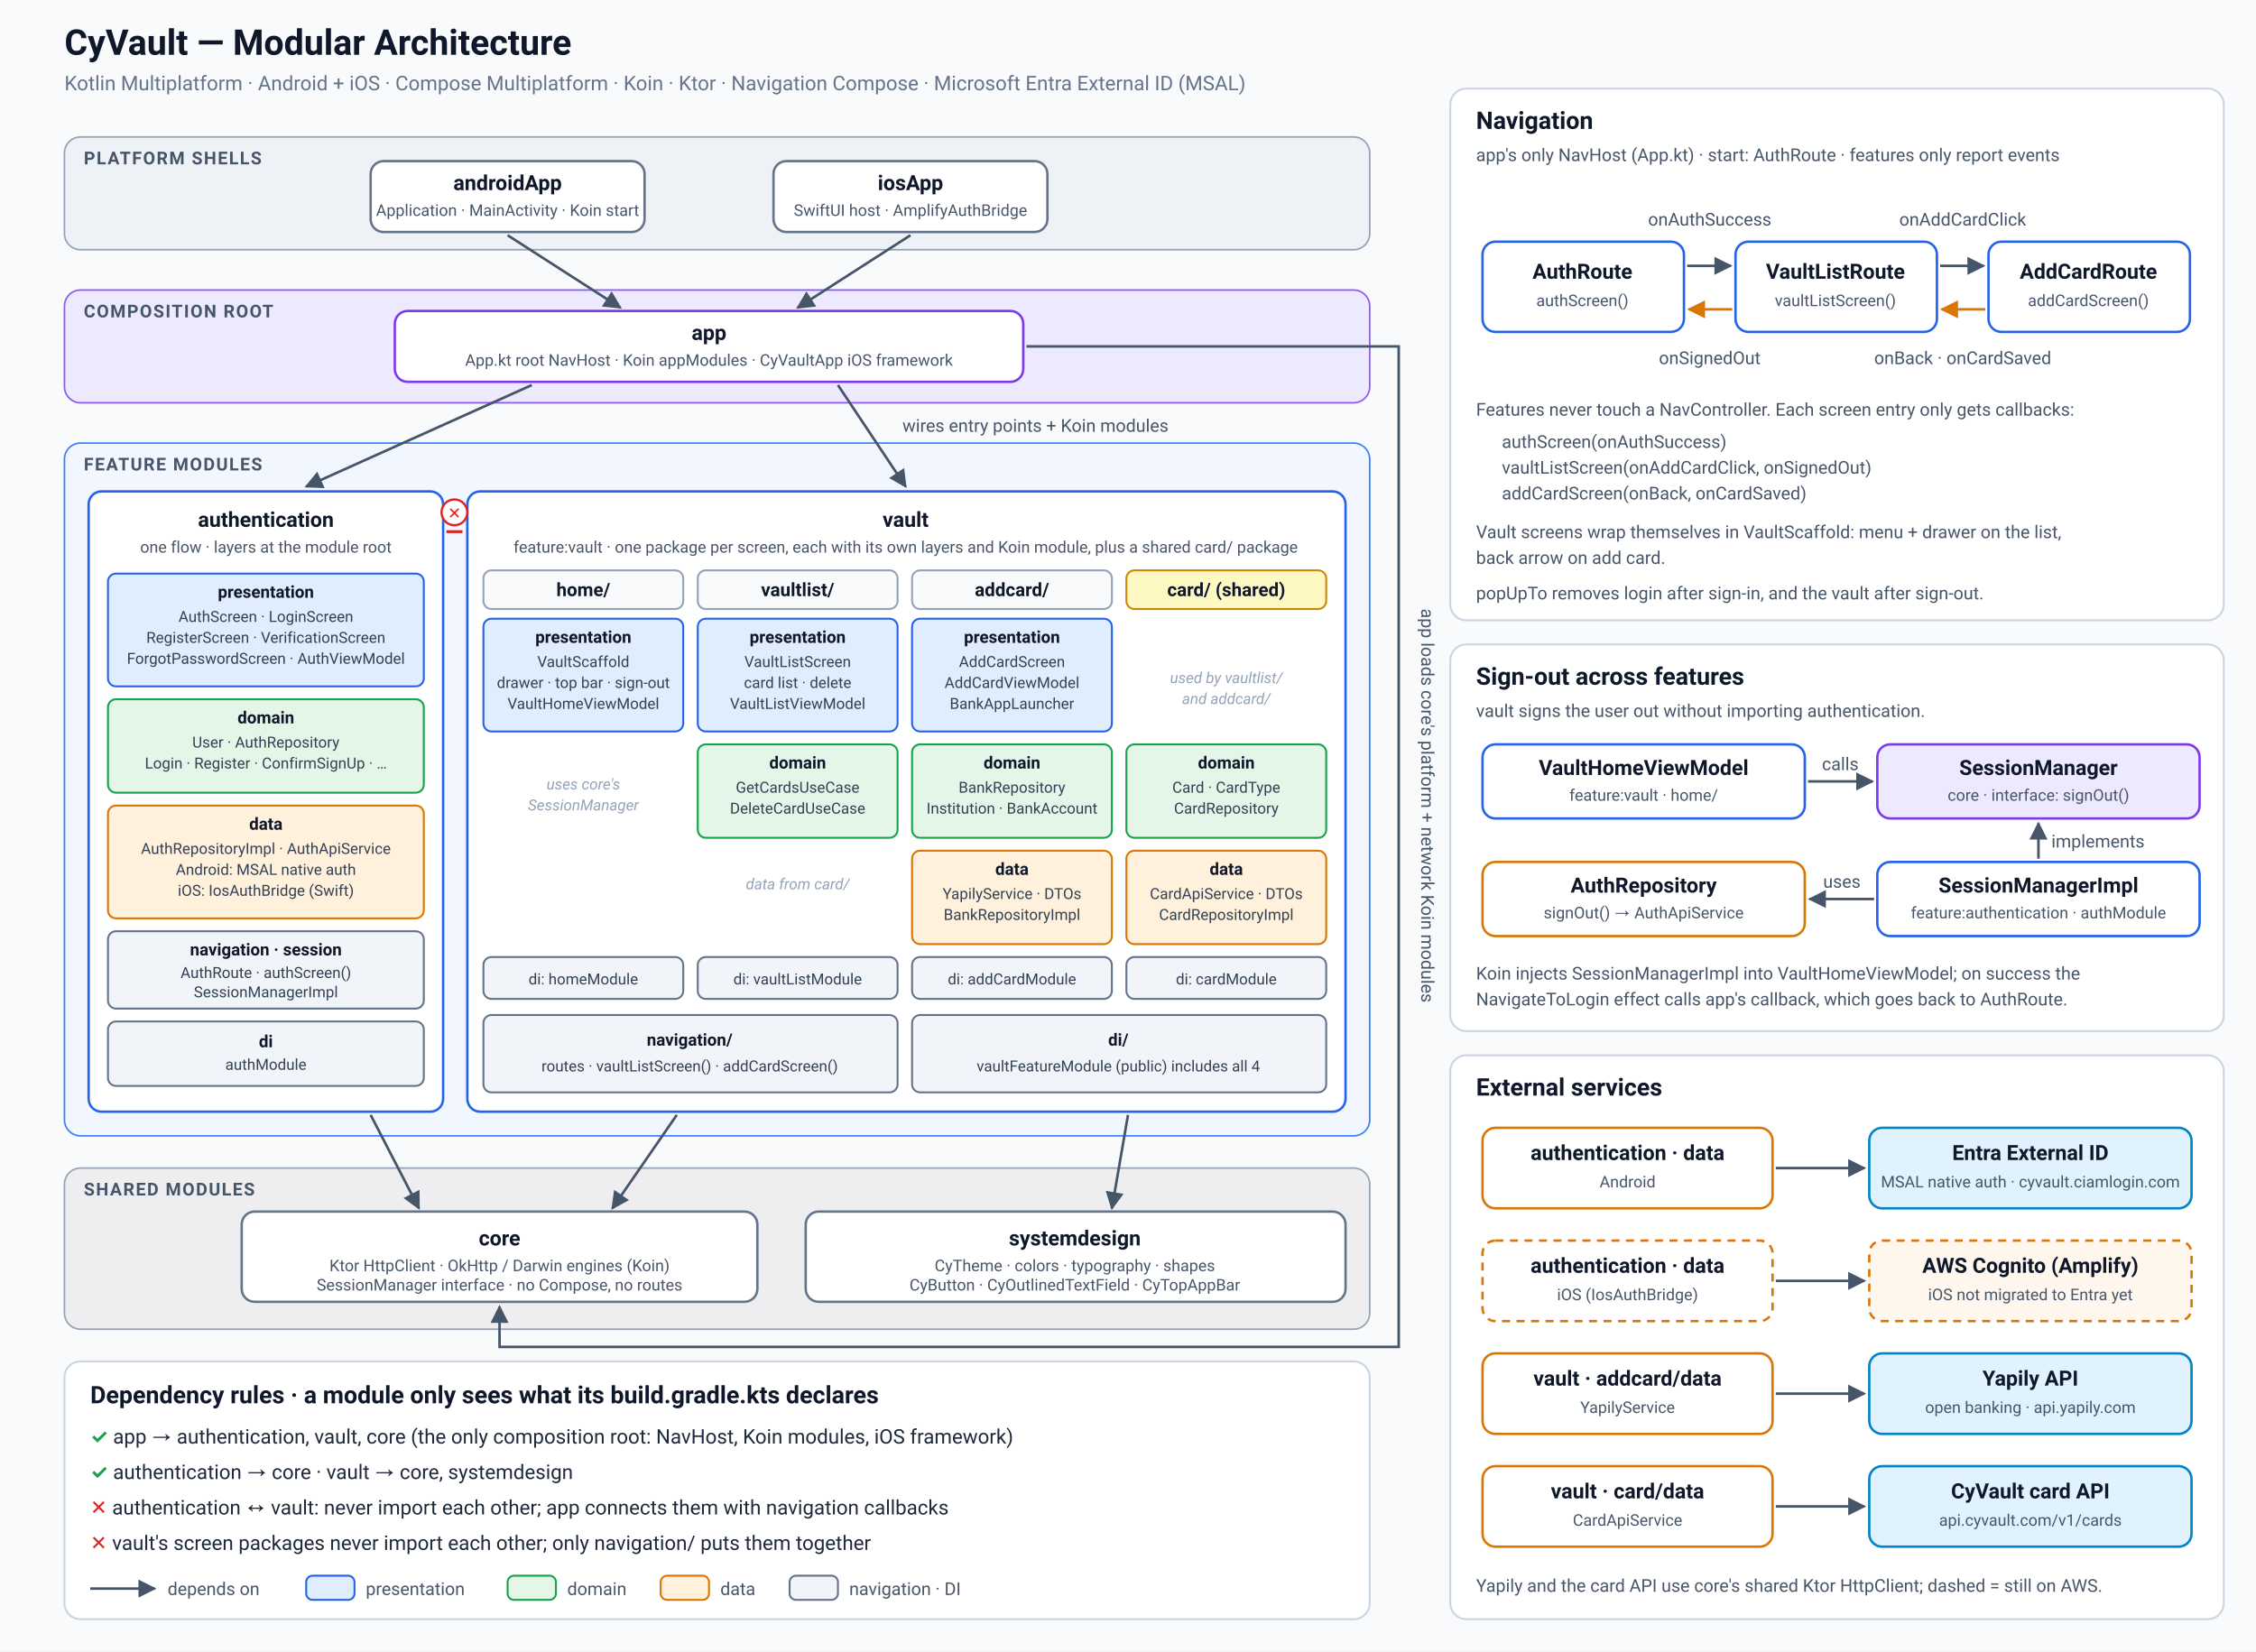
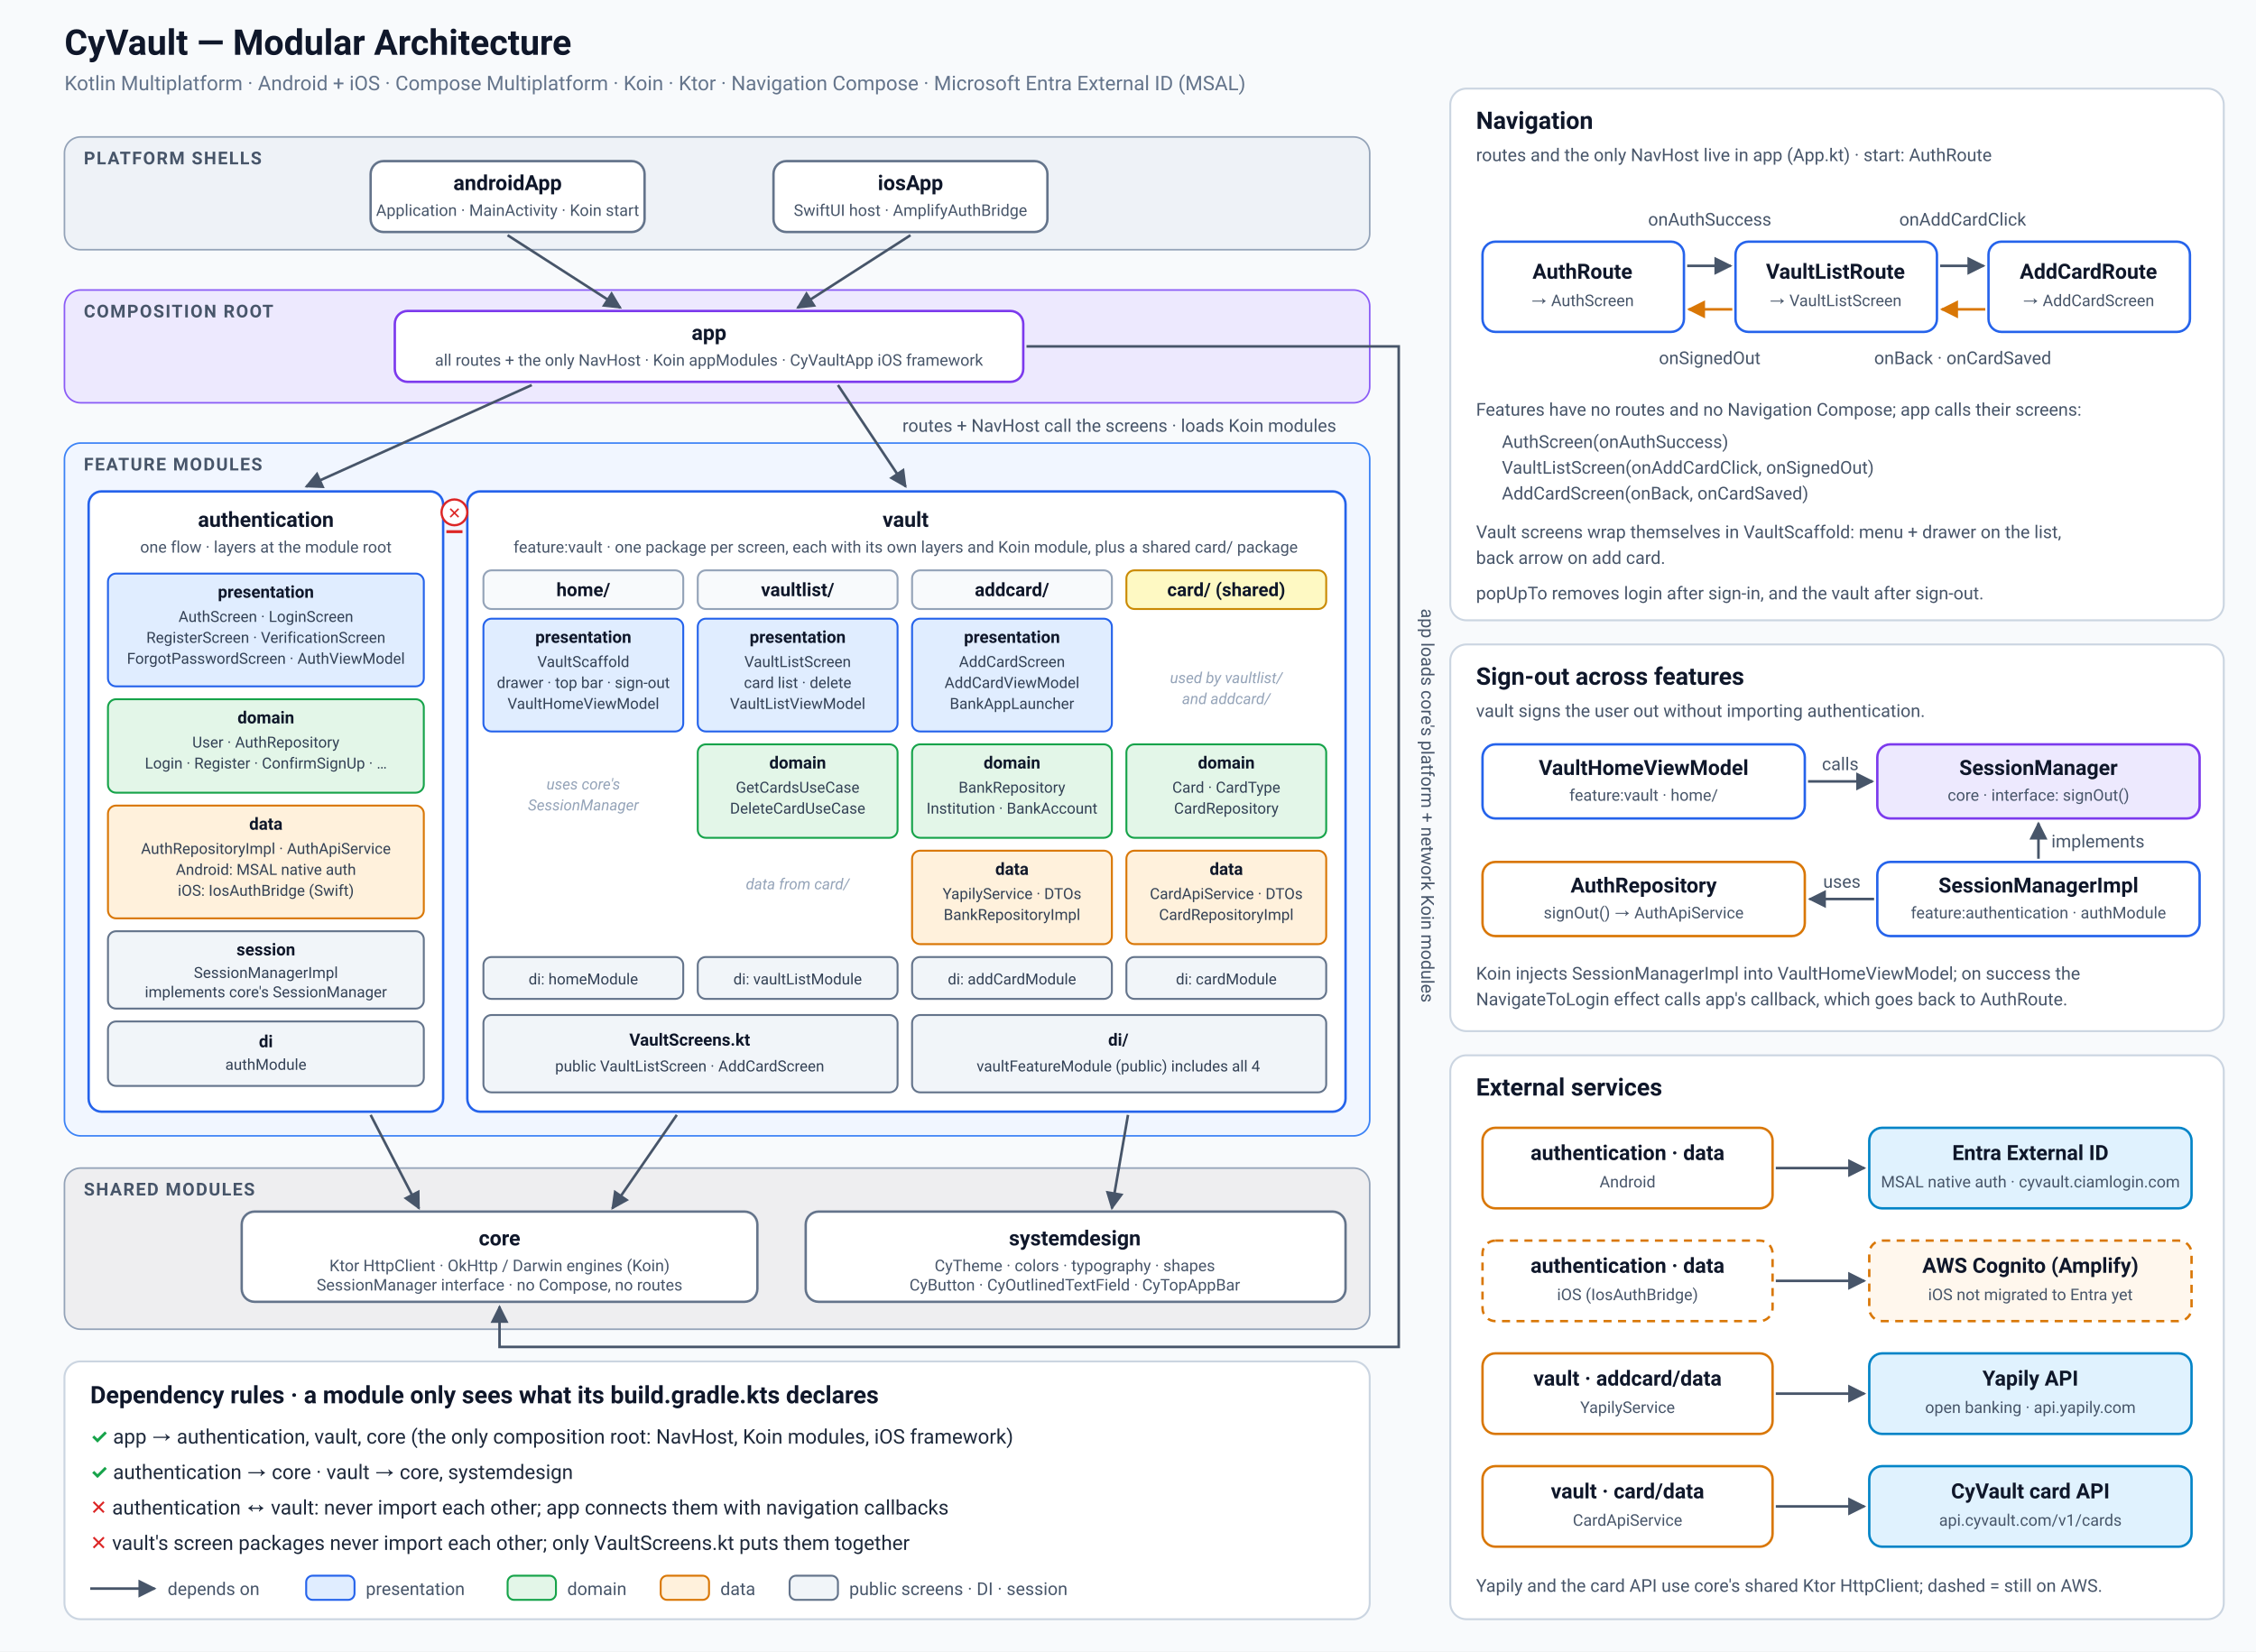
<svg xmlns="http://www.w3.org/2000/svg" viewBox="0 0 1400 1025" width="1400" height="1025" font-family="-apple-system, 'Segoe UI', Roboto, Helvetica, Arial, sans-serif">
  <defs>
    <marker id="arrow" viewBox="0 0 10 10" refX="9" refY="5" markerWidth="7" markerHeight="7" orient="auto-start-reverse">
      <path d="M0,0 L10,5 L0,10 z" fill="#475569" />
    </marker>
    <marker id="arrowOrange" viewBox="0 0 10 10" refX="9" refY="5" markerWidth="7" markerHeight="7" orient="auto-start-reverse">
      <path d="M0,0 L10,5 L0,10 z" fill="#D97706" />
    </marker>
    <marker id="arrowRed" viewBox="0 0 10 10" refX="9" refY="5" markerWidth="7" markerHeight="7" orient="auto-start-reverse">
      <path d="M0,0 L10,5 L0,10 z" fill="#DC2626" />
    </marker>
    <style>
      .t-title { font-size: 22px; font-weight: 700; fill: #0F172A; }
      .t-sub { font-size: 12.5px; fill: #64748B; }
      .t-panel { font-size: 15px; font-weight: 700; fill: #0F172A; }
      .t-band { font-size: 11px; font-weight: 700; letter-spacing: 0.8px; fill: #475569; }
      .t-box { font-size: 13px; font-weight: 700; fill: #0F172A; text-anchor: middle; }
      .t-boxsub { font-size: 10px; fill: #475569; text-anchor: middle; }
      .t-pkg { font-size: 11.5px; font-weight: 700; fill: #0F172A; text-anchor: middle; }
      .t-chip { font-size: 10.5px; font-weight: 700; fill: #0F172A; text-anchor: middle; }
      .t-chipsub { font-size: 9.5px; fill: #334155; text-anchor: middle; }
      .t-empty { font-size: 9.5px; font-style: italic; fill: #94A3B8; text-anchor: middle; }
      .t-small { font-size: 11px; fill: #475569; }
      .t-rule { font-size: 12.5px; fill: #1E293B; }
      .box { fill: #FFFFFF; stroke-width: 1.5; }
      .ui { fill: #E0EDFF; stroke: #2563EB; stroke-width: 1.2; }
      .dom { fill: #E3F6E8; stroke: #16A34A; stroke-width: 1.2; }
      .dat { fill: #FFF1DC; stroke: #D97706; stroke-width: 1.2; }
      .wire { fill: #F1F5F9; stroke: #64748B; stroke-width: 1.2; }
      .pkg { fill: #F8FAFC; stroke: #94A3B8; stroke-width: 1.2; }
      .dep { stroke: #475569; stroke-width: 1.6; fill: none; marker-end: url(#arrow); }
      .back { stroke: #D97706; stroke-width: 1.6; fill: none; marker-end: url(#arrowOrange); }
      .panel { fill: #FFFFFF; stroke: #CBD5E1; stroke-width: 1.2; }
    </style>
  </defs>
  <rect width="1400" height="1025" fill="#F8FAFC" />
  <text x="40" y="34" class="t-title">CyVault — Modular Architecture</text>
  <text x="40" y="56" class="t-sub">Kotlin Multiplatform · Android + iOS · Compose Multiplatform · Koin · Ktor · Navigation Compose · Microsoft Entra External ID (MSAL)</text>
  <rect x="40" y="85" width="810" height="70" rx="10" fill="#EEF2F7" stroke="#94A3B8" />
  <text x="52" y="102" class="t-band">PLATFORM SHELLS</text>
  <rect x="230" y="100" width="170" height="44" rx="8" class="box" stroke="#64748B" />
  <text x="315" y="118" class="t-box">androidApp</text>
  <text x="315" y="134" class="t-boxsub">Application · MainActivity · Koin start</text>
  <rect x="480" y="100" width="170" height="44" rx="8" class="box" stroke="#64748B" />
  <text x="565" y="118" class="t-box">iosApp</text>
  <text x="565" y="134" class="t-boxsub">SwiftUI host · AmplifyAuthBridge</text>
  <rect x="40" y="180" width="810" height="70" rx="10" fill="#EDE9FE" stroke="#8B5CF6" />
  <text x="52" y="197" class="t-band">COMPOSITION ROOT</text>
  <rect x="245" y="193" width="390" height="44" rx="8" class="box" stroke="#7C3AED" />
  <text x="440" y="211" class="t-box">app</text>
-   <text x="440" y="227" class="t-boxsub">App.kt root NavHost · Koin appModules · CyVaultApp iOS framework</text>
+   <text x="440" y="227" class="t-boxsub">all routes + the only NavHost · Koin appModules · CyVaultApp iOS framework</text>
  <path d="M315 146 L385 191" class="dep" />
  <path d="M565 146 L495 191" class="dep" />
  <rect x="40" y="275" width="810" height="430" rx="10" fill="#F1F6FF" stroke="#3B82F6" />
  <text x="52" y="292" class="t-band">FEATURE MODULES</text>
  <rect x="55" y="305" width="220" height="385" rx="8" class="box" stroke="#2563EB" />
  <text x="165" y="327" class="t-box">authentication</text>
  <text x="165" y="343" class="t-boxsub">one flow · layers at the module root</text>
  <rect x="67" y="356" width="196" height="70" rx="5" class="ui" />
  <text x="165" y="371" class="t-chip">presentation</text>
  <text x="165" y="386" class="t-chipsub">AuthScreen · LoginScreen</text>
  <text x="165" y="399" class="t-chipsub">RegisterScreen · VerificationScreen</text>
  <text x="165" y="412" class="t-chipsub">ForgotPasswordScreen · AuthViewModel</text>
  <rect x="67" y="434" width="196" height="58" rx="5" class="dom" />
  <text x="165" y="449" class="t-chip">domain</text>
  <text x="165" y="464" class="t-chipsub">User · AuthRepository</text>
  <text x="165" y="477" class="t-chipsub">Login · Register · ConfirmSignUp · …</text>
  <rect x="67" y="500" width="196" height="70" rx="5" class="dat" />
  <text x="165" y="515" class="t-chip">data</text>
  <text x="165" y="530" class="t-chipsub">AuthRepositoryImpl · AuthApiService</text>
  <text x="165" y="543" class="t-chipsub">Android: MSAL native auth</text>
  <text x="165" y="556" class="t-chipsub">iOS: IosAuthBridge (Swift)</text>
  <rect x="67" y="578" width="196" height="48" rx="5" class="wire" />
-   <text x="165" y="593" class="t-chip">navigation · session</text>
-   <text x="165" y="607" class="t-chipsub">AuthRoute · authScreen()</text>
-   <text x="165" y="619" class="t-chipsub">SessionManagerImpl</text>
+   <text x="165" y="593" class="t-chip">session</text>
+   <text x="165" y="607" class="t-chipsub">SessionManagerImpl</text>
+   <text x="165" y="619" class="t-chipsub">implements core's SessionManager</text>
  <rect x="67" y="634" width="196" height="40" rx="5" class="wire" />
  <text x="165" y="650" class="t-chip">di</text>
  <text x="165" y="664" class="t-chipsub">authModule</text>
  <rect x="290" y="305" width="545" height="385" rx="8" class="box" stroke="#2563EB" />
  <text x="562" y="327" class="t-box">vault</text>
  <text x="562" y="343" class="t-boxsub">feature:vault · one package per screen, each with its own layers and Koin module, plus a shared card/ package</text>
  <rect x="300" y="354" width="124" height="24" rx="5" class="pkg" />
  <text x="362" y="370" class="t-pkg">home/</text>
  <rect x="433" y="354" width="124" height="24" rx="5" class="pkg" />
  <text x="495" y="370" class="t-pkg">vaultlist/</text>
  <rect x="566" y="354" width="124" height="24" rx="5" class="pkg" />
  <text x="628" y="370" class="t-pkg">addcard/</text>
  <rect x="699" y="354" width="124" height="24" rx="5" fill="#FEF9C3" stroke="#CA8A04" stroke-width="1.2" />
  <text x="761" y="370" class="t-pkg">card/ (shared)</text>
  <rect x="300" y="384" width="124" height="70" rx="5" class="ui" />
  <text x="362" y="399" class="t-chip">presentation</text>
  <text x="362" y="414" class="t-chipsub">VaultScaffold</text>
  <text x="362" y="427" class="t-chipsub">drawer · top bar · sign-out</text>
  <text x="362" y="440" class="t-chipsub">VaultHomeViewModel</text>
  <text x="362" y="490" class="t-empty">uses core's</text>
  <text x="362" y="503" class="t-empty">SessionManager</text>
  <rect x="300" y="594" width="124" height="26" rx="5" class="wire" />
  <text x="362" y="611" class="t-chipsub">di: homeModule</text>
  <rect x="433" y="384" width="124" height="70" rx="5" class="ui" />
  <text x="495" y="399" class="t-chip">presentation</text>
  <text x="495" y="414" class="t-chipsub">VaultListScreen</text>
  <text x="495" y="427" class="t-chipsub">card list · delete</text>
  <text x="495" y="440" class="t-chipsub">VaultListViewModel</text>
  <rect x="433" y="462" width="124" height="58" rx="5" class="dom" />
  <text x="495" y="477" class="t-chip">domain</text>
  <text x="495" y="492" class="t-chipsub">GetCardsUseCase</text>
  <text x="495" y="505" class="t-chipsub">DeleteCardUseCase</text>
  <text x="495" y="552" class="t-empty">data from card/</text>
  <rect x="433" y="594" width="124" height="26" rx="5" class="wire" />
  <text x="495" y="611" class="t-chipsub">di: vaultListModule</text>
  <rect x="566" y="384" width="124" height="70" rx="5" class="ui" />
  <text x="628" y="399" class="t-chip">presentation</text>
  <text x="628" y="414" class="t-chipsub">AddCardScreen</text>
  <text x="628" y="427" class="t-chipsub">AddCardViewModel</text>
  <text x="628" y="440" class="t-chipsub">BankAppLauncher</text>
  <rect x="566" y="462" width="124" height="58" rx="5" class="dom" />
  <text x="628" y="477" class="t-chip">domain</text>
  <text x="628" y="492" class="t-chipsub">BankRepository</text>
  <text x="628" y="505" class="t-chipsub">Institution · BankAccount</text>
  <rect x="566" y="528" width="124" height="58" rx="5" class="dat" />
  <text x="628" y="543" class="t-chip">data</text>
  <text x="628" y="558" class="t-chipsub">YapilyService · DTOs</text>
  <text x="628" y="571" class="t-chipsub">BankRepositoryImpl</text>
  <rect x="566" y="594" width="124" height="26" rx="5" class="wire" />
  <text x="628" y="611" class="t-chipsub">di: addCardModule</text>
  <text x="761" y="424" class="t-empty">used by vaultlist/</text>
  <text x="761" y="437" class="t-empty">and addcard/</text>
  <rect x="699" y="462" width="124" height="58" rx="5" class="dom" />
  <text x="761" y="477" class="t-chip">domain</text>
  <text x="761" y="492" class="t-chipsub">Card · CardType</text>
  <text x="761" y="505" class="t-chipsub">CardRepository</text>
  <rect x="699" y="528" width="124" height="58" rx="5" class="dat" />
  <text x="761" y="543" class="t-chip">data</text>
  <text x="761" y="558" class="t-chipsub">CardApiService · DTOs</text>
  <text x="761" y="571" class="t-chipsub">CardRepositoryImpl</text>
  <rect x="699" y="594" width="124" height="26" rx="5" class="wire" />
  <text x="761" y="611" class="t-chipsub">di: cardModule</text>
  <rect x="300" y="630" width="257" height="48" rx="5" class="wire" />
-   <text x="428" y="649" class="t-chip">navigation/</text>
-   <text x="428" y="665" class="t-chipsub">routes · vaultListScreen() · addCardScreen()</text>
+   <text x="428" y="649" class="t-chip">VaultScreens.kt</text>
+   <text x="428" y="665" class="t-chipsub">public VaultListScreen · AddCardScreen</text>
  <rect x="566" y="630" width="257" height="48" rx="5" class="wire" />
  <text x="694" y="649" class="t-chip">di/</text>
  <text x="694" y="665" class="t-chipsub">vaultFeatureModule (public) includes all 4</text>
  <path d="M330 239 L190 302" class="dep" />
  <path d="M520 239 L562 302" class="dep" />
-   <text x="560" y="268" class="t-small">wires entry points + Koin modules</text>
+   <text x="560" y="268" class="t-small">routes + NavHost call the screens · loads Koin modules</text>
  <path d="M277 330 L287 330" stroke="#DC2626" stroke-width="1.8" fill="none" />
  <circle cx="282" cy="318" r="8" fill="#FFFFFF" stroke="#DC2626" stroke-width="1.4" />
  <text x="282" y="322" font-size="10" font-weight="700" fill="#DC2626" text-anchor="middle">✕</text>
  <rect x="40" y="725" width="810" height="100" rx="10" fill="#EEEEF0" stroke="#94A3B8" />
  <text x="52" y="742" class="t-band">SHARED MODULES</text>
  <rect x="150" y="752" width="320" height="56" rx="8" class="box" stroke="#64748B" />
  <text x="310" y="773" class="t-box">core</text>
  <text x="310" y="789" class="t-boxsub">Ktor HttpClient · OkHttp / Darwin engines (Koin)</text>
  <text x="310" y="801" class="t-boxsub">SessionManager interface · no Compose, no routes</text>
  <rect x="500" y="752" width="335" height="56" rx="8" class="box" stroke="#64748B" />
  <text x="667" y="773" class="t-box">systemdesign</text>
  <text x="667" y="789" class="t-boxsub">CyTheme · colors · typography · shapes</text>
  <text x="667" y="801" class="t-boxsub">CyButton · CyOutlinedTextField · CyTopAppBar</text>
  <path d="M230 692 L260 750" class="dep" />
  <path d="M420 692 L380 750" class="dep" />
  <path d="M700 692 L690 750" class="dep" />
  <path d="M637 215 H868 V836 H310 V811" class="dep" />
  <text x="882" y="500" class="t-small" transform="rotate(90 882 500)" text-anchor="middle">app loads core's platform + network Koin modules</text>
  <rect x="40" y="845" width="810" height="160" rx="10" class="panel" />
  <text x="56" y="871" class="t-panel">Dependency rules · a module only sees what its build.gradle.kts declares</text>
  <text x="56" y="896" class="t-rule">
    <tspan fill="#16A34A" font-weight="700">✓</tspan>  app  →  authentication, vault, core   (the only composition root: NavHost, Koin modules, iOS framework)</text>
  <text x="56" y="918" class="t-rule">
    <tspan fill="#16A34A" font-weight="700">✓</tspan>  authentication  →  core     ·     vault  →  core, systemdesign</text>
  <text x="56" y="940" class="t-rule">
    <tspan fill="#DC2626" font-weight="700">✕</tspan>  authentication ↔ vault: never import each other; app connects them with navigation callbacks</text>
  <text x="56" y="962" class="t-rule">
-     <tspan fill="#DC2626" font-weight="700">✕</tspan>  vault's screen packages never import each other; only navigation/ puts them together</text>
+     <tspan fill="#DC2626" font-weight="700">✕</tspan>  vault's screen packages never import each other; only VaultScreens.kt puts them together</text>
  <line x1="56" y1="986" x2="96" y2="986" class="dep" />
  <text x="104" y="990" class="t-small">depends on</text>
  <rect x="190" y="978" width="30" height="15" rx="4" class="ui" />
  <text x="227" y="990" class="t-small">presentation</text>
  <rect x="315" y="978" width="30" height="15" rx="4" class="dom" />
  <text x="352" y="990" class="t-small">domain</text>
  <rect x="410" y="978" width="30" height="15" rx="4" class="dat" />
  <text x="447" y="990" class="t-small">data</text>
  <rect x="490" y="978" width="30" height="15" rx="4" class="wire" />
-   <text x="527" y="990" class="t-small">navigation · DI</text>
+   <text x="527" y="990" class="t-small">public screens · DI · session</text>
  <rect x="900" y="55" width="480" height="330" rx="10" class="panel" />
  <text x="916" y="80" class="t-panel">Navigation</text>
-   <text x="916" y="100" class="t-small">app's only NavHost (App.kt) · start: AuthRoute · features only report events</text>
+   <text x="916" y="100" class="t-small">routes and the only NavHost live in app (App.kt) · start: AuthRoute</text>
  <rect x="920" y="150" width="125" height="56" rx="8" class="box" stroke="#2563EB" />
  <text x="982" y="173" class="t-box">AuthRoute</text>
-   <text x="982" y="190" class="t-boxsub">authScreen()</text>
+   <text x="982" y="190" class="t-boxsub">→ AuthScreen</text>
  <rect x="1077" y="150" width="125" height="56" rx="8" class="box" stroke="#2563EB" />
  <text x="1139" y="173" class="t-box">VaultListRoute</text>
-   <text x="1139" y="190" class="t-boxsub">vaultListScreen()</text>
+   <text x="1139" y="190" class="t-boxsub">→ VaultListScreen</text>
  <rect x="1234" y="150" width="125" height="56" rx="8" class="box" stroke="#2563EB" />
  <text x="1296" y="173" class="t-box">AddCardRoute</text>
-   <text x="1296" y="190" class="t-boxsub">addCardScreen()</text>
+   <text x="1296" y="190" class="t-boxsub">→ AddCardScreen</text>
  <path d="M1047 165 L1074 165" class="dep" />
  <text x="1061" y="140" class="t-small" text-anchor="middle">onAuthSuccess</text>
  <path d="M1204 165 L1231 165" class="dep" />
  <text x="1218" y="140" class="t-small" text-anchor="middle">onAddCardClick</text>
  <path d="M1075 192 L1048 192" class="back" />
  <text x="1061" y="226" class="t-small" text-anchor="middle">onSignedOut</text>
  <path d="M1232 192 L1205 192" class="back" />
  <text x="1218" y="226" class="t-small" text-anchor="middle">onBack · onCardSaved</text>
-   <text x="916" y="258" class="t-small">Features never touch a NavController. Each screen entry only gets callbacks:</text>
-   <text x="932" y="278" class="t-small">authScreen(onAuthSuccess)</text>
-   <text x="932" y="294" class="t-small">vaultListScreen(onAddCardClick, onSignedOut)</text>
-   <text x="932" y="310" class="t-small">addCardScreen(onBack, onCardSaved)</text>
+   <text x="916" y="258" class="t-small">Features have no routes and no Navigation Compose; app calls their screens:</text>
+   <text x="932" y="278" class="t-small">AuthScreen(onAuthSuccess)</text>
+   <text x="932" y="294" class="t-small">VaultListScreen(onAddCardClick, onSignedOut)</text>
+   <text x="932" y="310" class="t-small">AddCardScreen(onBack, onCardSaved)</text>
  <text x="916" y="334" class="t-small">Vault screens wrap themselves in VaultScaffold: menu + drawer on the list,</text>
  <text x="916" y="350" class="t-small">back arrow on add card.</text>
  <text x="916" y="372" class="t-small">popUpTo removes login after sign-in, and the vault after sign-out.</text>
  <rect x="900" y="400" width="480" height="240" rx="10" class="panel" />
  <text x="916" y="425" class="t-panel">Sign-out across features</text>
  <text x="916" y="445" class="t-small">vault signs the user out without importing authentication.</text>
  <rect x="920" y="462" width="200" height="46" rx="8" class="box" stroke="#2563EB" />
  <text x="1020" y="481" class="t-box">VaultHomeViewModel</text>
  <text x="1020" y="497" class="t-boxsub">feature:vault · home/</text>
  <rect x="1165" y="462" width="200" height="46" rx="8" fill="#EDE9FE" stroke="#7C3AED" stroke-width="1.5" />
  <text x="1265" y="481" class="t-box">SessionManager</text>
  <text x="1265" y="497" class="t-boxsub">core · interface: signOut()</text>
  <rect x="1165" y="535" width="200" height="46" rx="8" class="box" stroke="#2563EB" />
  <text x="1265" y="554" class="t-box">SessionManagerImpl</text>
  <text x="1265" y="570" class="t-boxsub">feature:authentication · authModule</text>
  <rect x="920" y="535" width="200" height="46" rx="8" class="box" stroke="#D97706" />
  <text x="1020" y="554" class="t-box">AuthRepository</text>
  <text x="1020" y="570" class="t-boxsub">signOut() → AuthApiService</text>
  <path d="M1122 485 L1162 485" class="dep" />
  <text x="1142" y="478" class="t-small" text-anchor="middle">calls</text>
  <path d="M1265 533 L1265 511" class="dep" />
  <text x="1273" y="526" class="t-small">implements</text>
  <path d="M1163 558 L1123 558" class="dep" />
  <text x="1143" y="551" class="t-small" text-anchor="middle">uses</text>
  <text x="916" y="608" class="t-small">Koin injects SessionManagerImpl into VaultHomeViewModel; on success the</text>
  <text x="916" y="624" class="t-small">NavigateToLogin effect calls app's callback, which goes back to AuthRoute.</text>
  <rect x="900" y="655" width="480" height="350" rx="10" class="panel" />
  <text x="916" y="680" class="t-panel">External services</text>
  <rect x="920" y="700" width="180" height="50" rx="8" class="box" stroke="#D97706" />
  <text x="1010" y="720" class="t-box">authentication · data</text>
  <text x="1010" y="737" class="t-boxsub">Android</text>
  <rect x="1160" y="700" width="200" height="50" rx="8" fill="#E0F2FE" stroke="#0284C7" stroke-width="1.5" />
  <text x="1260" y="720" class="t-box">Entra External ID</text>
  <text x="1260" y="737" class="t-boxsub">MSAL native auth · cyvault.ciamlogin.com</text>
  <path d="M1102 725 L1157 725" class="dep" />
  <rect x="920" y="770" width="180" height="50" rx="8" class="box" stroke="#D97706" stroke-dasharray="5 4" />
  <text x="1010" y="790" class="t-box">authentication · data</text>
  <text x="1010" y="807" class="t-boxsub">iOS (IosAuthBridge)</text>
  <rect x="1160" y="770" width="200" height="50" rx="8" fill="#FFF7ED" stroke="#D97706" stroke-width="1.5" stroke-dasharray="5 4" />
  <text x="1260" y="790" class="t-box">AWS Cognito (Amplify)</text>
  <text x="1260" y="807" class="t-boxsub">iOS not migrated to Entra yet</text>
  <path d="M1102 795 L1157 795" class="dep" />
  <rect x="920" y="840" width="180" height="50" rx="8" class="box" stroke="#D97706" />
  <text x="1010" y="860" class="t-box">vault · addcard/data</text>
  <text x="1010" y="877" class="t-boxsub">YapilyService</text>
  <rect x="1160" y="840" width="200" height="50" rx="8" fill="#E0F2FE" stroke="#0284C7" stroke-width="1.5" />
  <text x="1260" y="860" class="t-box">Yapily API</text>
  <text x="1260" y="877" class="t-boxsub">open banking · api.yapily.com</text>
  <path d="M1102 865 L1157 865" class="dep" />
  <rect x="920" y="910" width="180" height="50" rx="8" class="box" stroke="#D97706" />
  <text x="1010" y="930" class="t-box">vault · card/data</text>
  <text x="1010" y="947" class="t-boxsub">CardApiService</text>
  <rect x="1160" y="910" width="200" height="50" rx="8" fill="#E0F2FE" stroke="#0284C7" stroke-width="1.5" />
  <text x="1260" y="930" class="t-box">CyVault card API</text>
  <text x="1260" y="947" class="t-boxsub">api.cyvault.com/v1/cards</text>
  <path d="M1102 935 L1157 935" class="dep" />
  <text x="916" y="988" class="t-small">Yapily and the card API use core's shared Ktor HttpClient; dashed = still on AWS.</text>
</svg>
